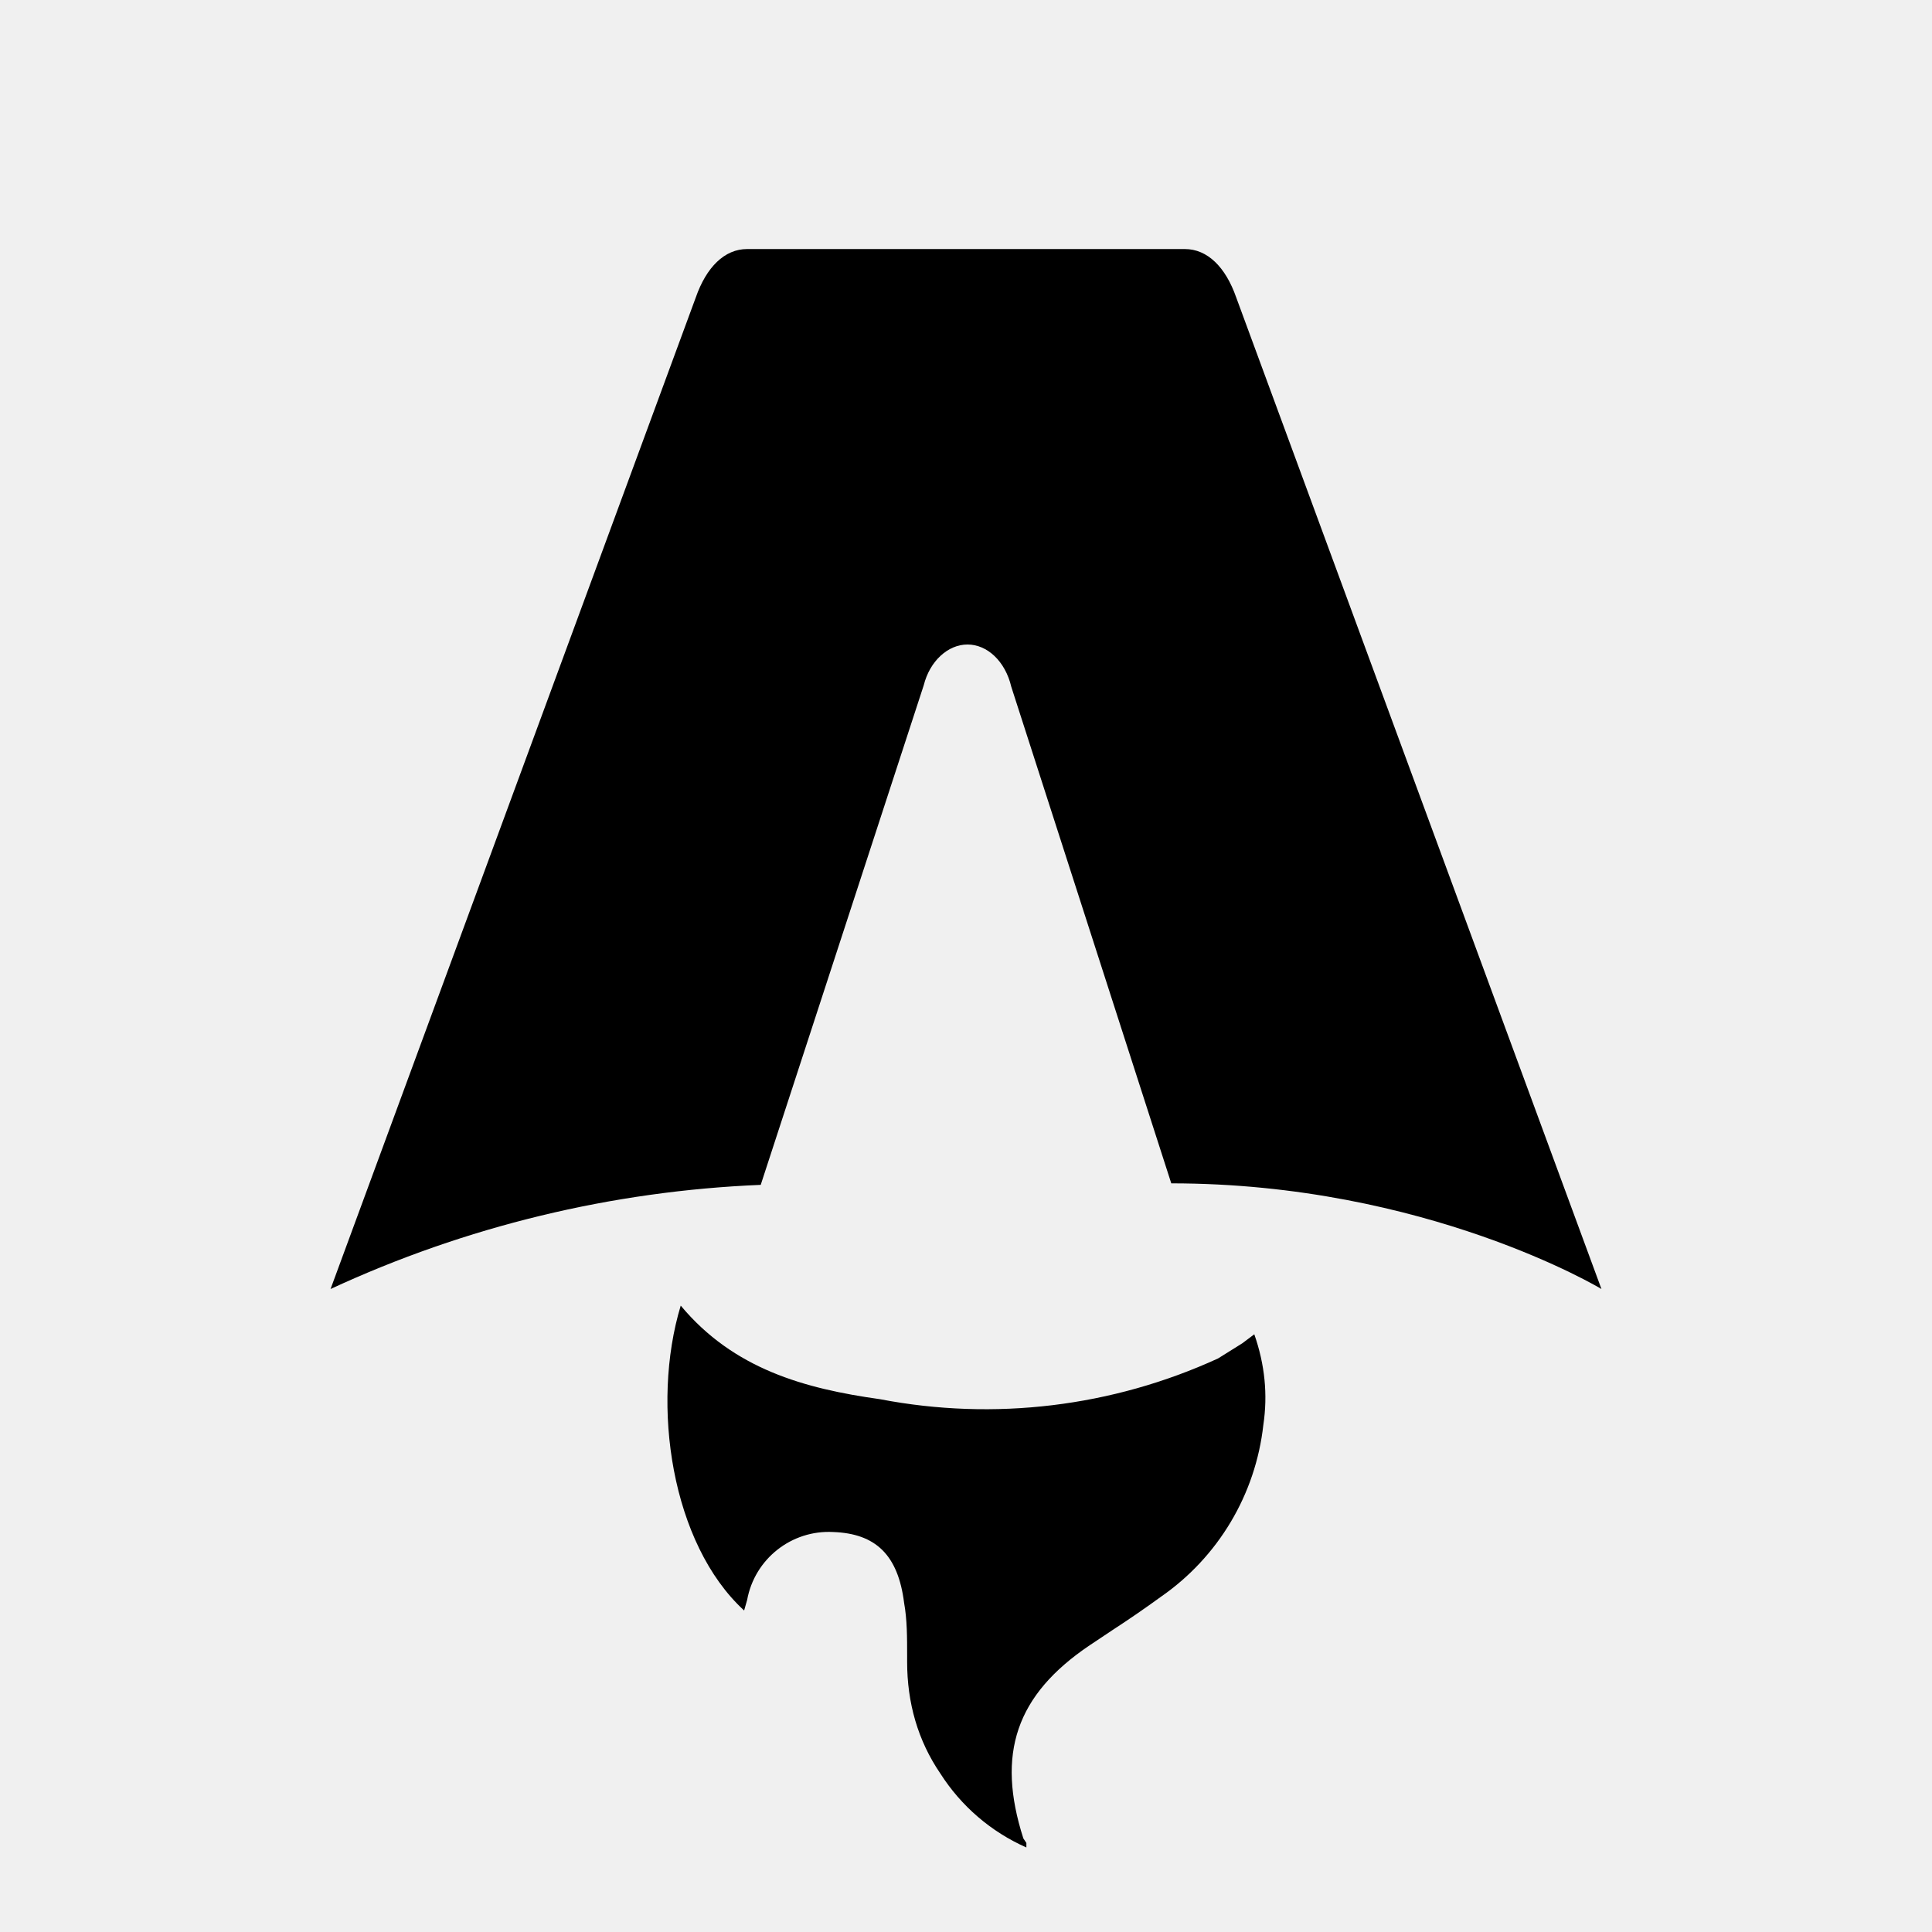
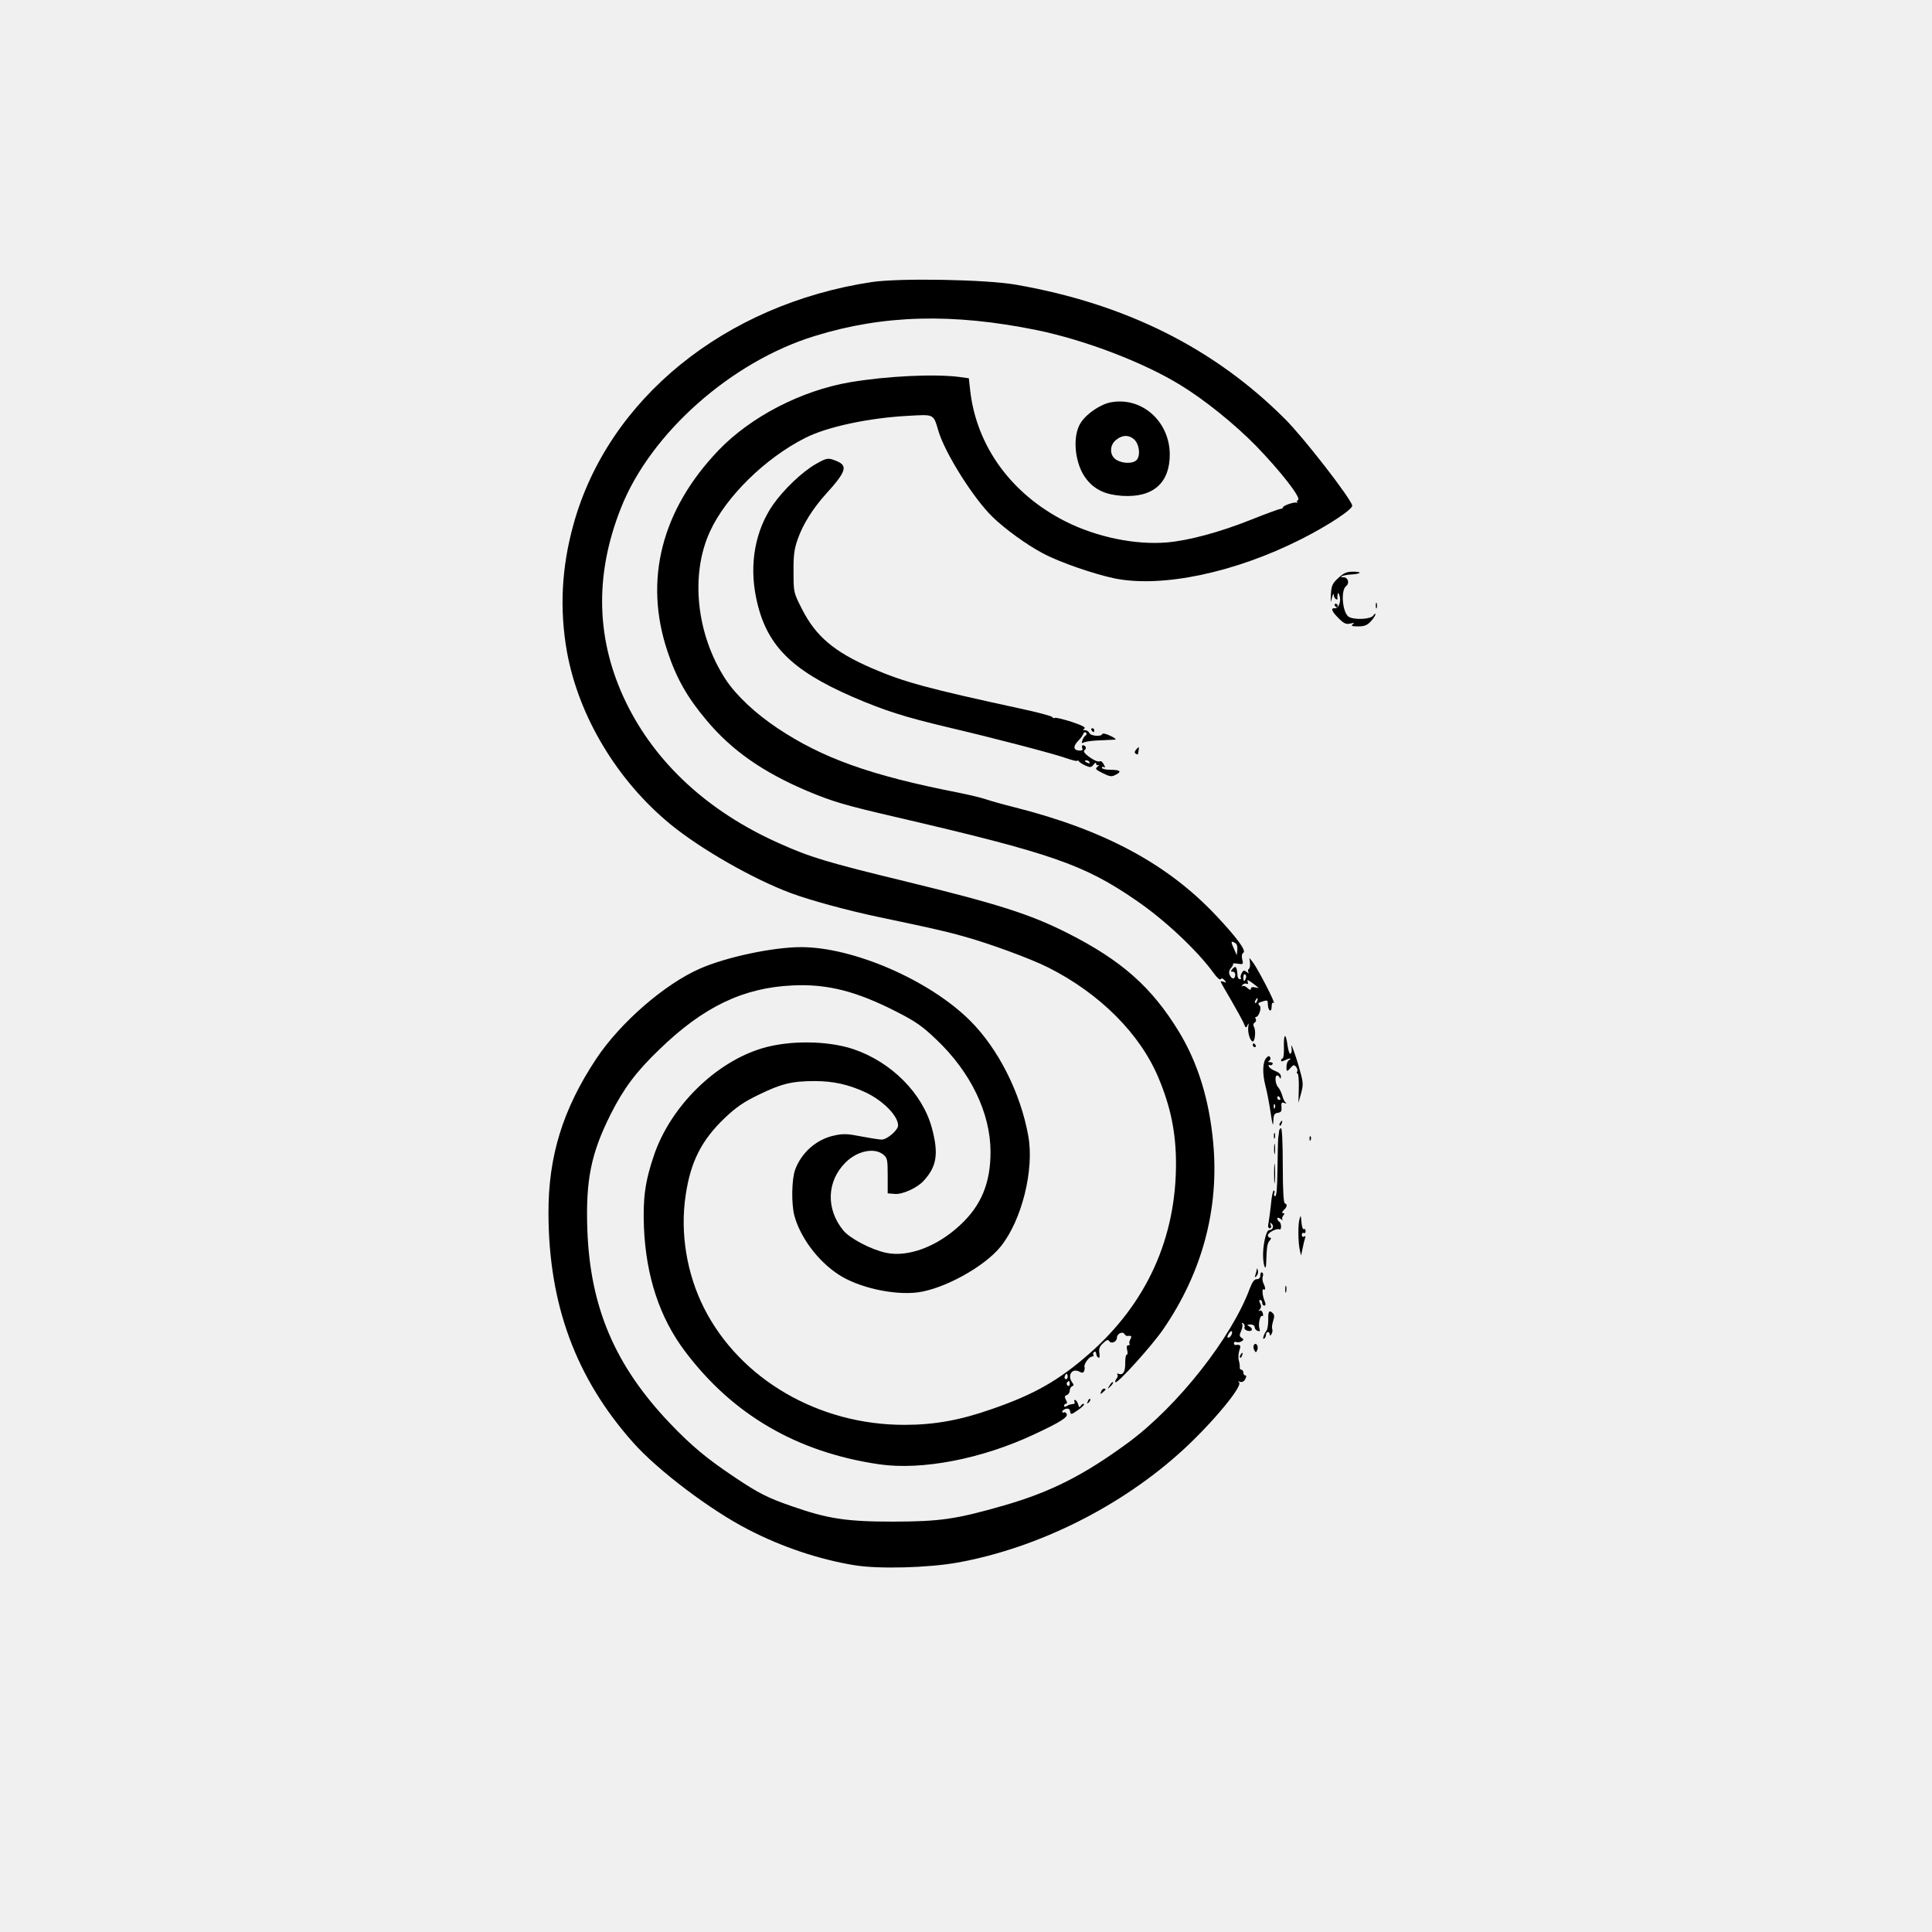
- <svg xmlns="http://www.w3.org/2000/svg" fill="none" viewBox="0 0 128 128">
-   <path d="M50.4 78.5a75.1 75.1 0 0 0-28.5 6.9l24.2-65.7c.7-2 1.9-3.2 3.4-3.2h29c1.5 0 2.7 1.2 3.4 3.2l24.2 65.7s-11.6-7-28.5-7L67 45.5c-.4-1.7-1.6-2.8-2.9-2.8-1.3 0-2.5 1.1-2.9 2.7L50.4 78.5Zm-1.1 28.2Zm-4.2-20.2c-2 6.6-.6 15.8 4.2 20.2a17.5 17.5 0 0 1 .2-.7 5.5 5.5 0 0 1 5.7-4.5c2.8.1 4.3 1.5 4.7 4.7.2 1.1.2 2.3.2 3.5v.4c0 2.7.7 5.2 2.2 7.4a13 13 0 0 0 5.7 4.9v-.3l-.2-.3c-1.8-5.6-.5-9.5 4.4-12.8l1.5-1a73 73 0 0 0 3.2-2.2 16 16 0 0 0 6.8-11.4c.3-2 .1-4-.6-6l-.8.6-1.6 1a37 37 0 0 1-22.4 2.7c-5-.7-9.7-2-13.2-6.2Z" />
-   <style>
-         path { fill: #000; }
-         @media (prefers-color-scheme: dark) {
-             path { fill: #FFF; }
-         }
-     </style>
+ <svg xmlns="http://www.w3.org/2000/svg" version="1.0" width="1024pt" height="1024pt" viewBox="0 0 1024 1024" preserveAspectRatio="xMidYMid meet">
+   <g transform="translate(0,1024) scale(0.1,-0.1)" fill="#000000" stroke="none">
+     <path d="M4620 8745 c-778 -118 -1396 -619 -1580 -1283 -64 -229 -75 -451 -35 -677 62 -342 266 -683 551 -916 161 -131 436 -288 634 -362 104 -39 308 -94 465 -127 276 -58 349 -74 449 -102 138 -38 356 -118 450 -165 275 -138 491 -354 588 -590 63 -151 90 -285 91 -443 2 -402 -156 -749 -462 -1017 -160 -140 -290 -214 -513 -291 -167 -59 -305 -84 -463 -84 -456 -1 -873 242 -1064 620 -91 181 -127 397 -97 596 26 179 85 294 208 411 60 57 101 85 180 123 119 58 175 72 296 72 99 0 179 -18 268 -59 94 -44 174 -125 174 -176 0 -25 -58 -75 -87 -75 -13 0 -63 8 -110 17 -70 14 -95 15 -139 5 -95 -19 -177 -91 -210 -183 -18 -52 -20 -178 -4 -241 31 -116 125 -242 234 -313 104 -69 292 -111 419 -95 140 18 353 135 440 242 112 138 180 408 147 588 -41 228 -159 462 -309 611 -215 214 -618 389 -895 389 -148 0 -394 -52 -534 -113 -189 -82 -427 -289 -554 -482 -175 -265 -252 -514 -251 -815 1 -484 145 -874 448 -1215 131 -148 413 -361 613 -463 178 -92 376 -158 561 -188 126 -21 390 -14 546 14 427 77 869 298 1195 597 157 144 320 341 297 358 -8 6 -6 7 5 3 11 -3 22 2 28 14 7 14 7 20 0 20 -5 0 -10 7 -10 15 0 8 -5 15 -10 15 -6 0 -10 6 -9 13 1 6 -1 23 -5 37 -4 14 -2 38 3 53 10 26 5 32 -21 28 -5 0 -8 4 -8 10 0 6 6 9 13 6 8 -3 20 -1 28 4 12 8 12 10 0 18 -12 8 -13 14 -3 36 7 15 9 31 6 37 -5 7 -2 8 5 4 7 -5 10 -14 7 -21 -2 -7 4 -15 15 -18 25 -7 34 9 12 22 -16 9 -16 10 5 11 12 0 22 -6 22 -14 0 -8 7 -17 16 -20 12 -4 14 -1 9 13 -7 23 4 73 15 66 5 -3 6 4 3 15 -3 11 -10 17 -17 13 -7 -4 -7 -1 1 7 8 9 9 19 2 32 -6 12 -6 18 1 18 5 0 10 -7 10 -15 0 -8 5 -15 11 -15 7 0 8 7 4 18 -14 31 -18 75 -7 68 11 -6 10 8 -3 36 -4 10 -5 25 -2 33 4 8 2 17 -3 20 -6 4 -10 -3 -10 -14 0 -14 -6 -21 -19 -21 -13 0 -23 -14 -36 -47 -96 -262 -383 -626 -645 -819 -234 -172 -411 -262 -658 -333 -257 -74 -339 -85 -587 -86 -248 0 -348 15 -539 82 -127 44 -177 69 -306 156 -145 97 -224 163 -338 282 -292 306 -424 615 -439 1027 -9 263 19 403 123 611 69 137 134 225 258 344 233 226 444 328 707 340 184 9 340 -31 554 -141 98 -50 135 -76 207 -145 184 -174 288 -392 288 -597 0 -165 -50 -285 -162 -388 -122 -114 -276 -171 -392 -146 -79 17 -190 75 -226 118 -93 113 -89 261 12 361 61 61 152 80 199 42 22 -18 24 -27 24 -113 l0 -93 37 -3 c41 -4 120 32 154 70 69 75 80 143 43 280 -50 184 -215 349 -415 417 -137 46 -340 48 -484 5 -248 -74 -485 -308 -573 -565 -48 -140 -60 -230 -54 -384 11 -259 83 -478 216 -655 253 -338 595 -537 1030 -601 227 -33 544 28 821 158 138 64 180 91 174 108 -4 8 -10 12 -15 9 -5 -3 -9 -1 -9 4 0 5 9 12 19 15 14 3 21 -1 23 -14 3 -18 5 -18 41 7 21 14 36 29 32 32 -3 4 -10 0 -16 -8 -7 -12 -10 -11 -15 8 -4 12 -11 22 -16 22 -5 0 -6 -4 -3 -10 3 -5 1 -11 -4 -11 -21 -3 -26 -4 -38 -12 -8 -5 -13 -4 -13 2 0 6 5 11 10 11 7 0 7 7 0 20 -9 16 -8 22 5 26 8 3 15 14 15 24 0 10 6 20 13 23 9 3 9 8 1 18 -29 38 -3 80 37 59 15 -8 21 -7 25 3 3 8 4 18 2 23 -4 14 25 54 40 54 7 0 11 4 7 9 -3 5 -1 12 5 16 5 3 10 -1 10 -9 0 -8 5 -18 11 -21 7 -5 9 3 6 23 -4 23 1 36 20 53 18 18 26 20 32 11 10 -17 41 -4 41 18 0 21 30 36 40 19 4 -6 10 -10 14 -10 23 3 26 0 17 -18 -6 -10 -7 -21 -4 -25 3 -3 1 -6 -6 -6 -9 0 -11 -8 -7 -25 4 -14 3 -25 -2 -25 -5 0 -8 -19 -8 -42 1 -47 -11 -68 -34 -60 -8 3 -12 2 -8 -3 4 -4 3 -14 -4 -22 -6 -7 -9 -16 -6 -19 10 -10 196 196 255 283 206 301 296 639 263 989 -21 226 -81 420 -181 585 -144 236 -303 378 -592 524 -196 99 -368 154 -852 272 -420 102 -511 129 -679 205 -373 167 -650 422 -807 743 -160 329 -170 674 -28 1032 156 396 584 776 1027 912 365 113 732 122 1179 31 256 -53 564 -171 758 -290 130 -79 289 -208 401 -322 130 -134 242 -277 224 -288 -7 -4 -8 -10 -4 -12 5 -3 4 -3 -3 -2 -16 4 -73 -16 -73 -25 0 -4 -6 -8 -12 -8 -7 0 -78 -26 -158 -58 -166 -66 -329 -110 -445 -120 -168 -14 -372 28 -537 111 -288 145 -473 400 -506 696 l-7 63 -50 7 c-133 17 -384 5 -580 -28 -257 -44 -525 -182 -696 -360 -303 -316 -398 -689 -271 -1067 47 -142 105 -244 207 -365 134 -160 299 -275 535 -375 134 -56 198 -75 470 -138 822 -191 995 -251 1270 -440 153 -104 327 -268 413 -387 17 -24 33 -38 37 -32 4 7 11 5 20 -5 11 -13 10 -15 -4 -9 -9 3 -16 4 -16 1 0 -3 24 -46 54 -96 29 -50 59 -105 67 -122 11 -29 14 -30 21 -13 6 14 7 12 4 -10 -4 -30 11 -76 24 -76 12 0 17 57 7 76 -6 11 -5 19 3 24 7 4 9 13 6 19 -4 6 -4 11 1 11 15 0 31 48 20 59 -13 13 -10 16 21 25 19 6 22 4 22 -18 0 -14 5 -28 10 -31 6 -4 10 5 10 20 0 17 4 24 11 19 14 -8 -83 179 -110 215 l-19 24 3 -26 c2 -15 -1 -29 -6 -33 -5 -3 -6 -11 -2 -17 4 -8 1 -7 -9 1 -14 11 -18 10 -27 -6 -6 -11 -7 -22 -4 -26 3 -3 1 -6 -5 -6 -7 0 -13 9 -13 20 -3 47 -9 54 -27 34 -10 -12 -10 -14 2 -14 8 0 14 -8 13 -19 -2 -24 -19 -22 -30 3 -5 12 -2 25 8 36 8 9 13 19 10 22 -3 2 9 3 26 0 28 -4 30 -3 23 23 -4 18 -2 30 6 35 17 11 -34 80 -145 198 -256 272 -590 452 -1063 572 -64 16 -135 36 -158 44 -23 8 -90 24 -150 36 -460 90 -716 182 -954 341 -118 79 -218 173 -274 258 -155 237 -189 554 -83 784 84 184 293 389 505 496 116 59 337 106 545 117 140 8 134 11 161 -81 35 -117 185 -356 286 -454 65 -64 184 -150 268 -194 90 -48 271 -110 381 -133 251 -50 636 31 985 207 147 74 278 161 273 180 -11 42 -259 362 -357 459 -376 376 -846 610 -1425 711 -159 28 -618 36 -765 14z m1928 -3504 c8 -4 12 -20 10 -36 l-3 -28 -16 37 c-17 36 -15 42 9 27z m55 -186 c-7 -21 -13 -19 -13 6 0 11 4 18 10 14 5 -3 7 -12 3 -20z m67 -51 c0 -1 -9 0 -20 3 -12 3 -20 0 -20 -7 0 -9 -6 -8 -18 3 -10 10 -22 14 -27 10 -4 -5 -5 -2 -1 5 5 7 14 11 22 8 9 -3 11 0 7 11 -5 12 2 10 25 -7 18 -13 32 -25 32 -26z m-7 -69 c-3 -9 -8 -14 -10 -11 -3 3 -2 9 2 15 9 16 15 13 8 -4z m-136 -1770 c-4 -8 -11 -15 -17 -15 -6 0 -6 7 2 20 14 22 24 19 15 -5z m-871 -232 c-10 -10 -19 5 -10 18 6 11 8 11 12 0 2 -7 1 -15 -2 -18z m14 -29 c0 -8 -5 -12 -10 -9 -6 4 -8 11 -5 16 9 14 15 11 15 -7z" />
+     <path d="M5890 8108 c-54 -9 -128 -58 -160 -106 -50 -72 -34 -227 31 -305 44 -54 100 -79 185 -85 165 -11 254 67 254 220 -1 174 -147 305 -310 276z m119 -195 c28 -23 37 -81 18 -108 -18 -24 -76 -24 -112 -1 -35 23 -35 77 1 105 33 26 65 27 93 4z" />
+     <path d="M4323 7780 c-71 -41 -167 -132 -225 -214 -95 -136 -128 -316 -90 -496 51 -247 183 -381 512 -524 170 -73 270 -105 505 -161 255 -60 553 -138 628 -164 31 -11 57 -17 57 -13 0 4 4 2 8 -3 4 -6 20 -16 36 -23 25 -11 30 -10 42 5 9 12 13 13 14 5 0 -7 6 -10 13 -7 6 4 4 0 -5 -8 -15 -12 -13 -15 27 -35 38 -19 47 -20 69 -8 34 17 23 26 -31 26 -23 0 -43 5 -43 11 0 5 5 7 11 3 8 -4 7 0 -1 15 -6 12 -15 19 -20 16 -10 -6 -43 10 -73 36 -12 11 -15 19 -8 24 12 7 5 25 -9 25 -5 0 -7 -7 -4 -15 5 -11 0 -14 -18 -13 -30 3 -31 23 -2 53 12 11 23 28 26 36 3 8 9 10 14 6 5 -4 4 -11 -2 -15 -6 -4 -14 -15 -17 -26 -6 -15 -4 -17 10 -10 10 4 47 9 83 10 36 2 72 4 80 4 8 1 -3 10 -25 20 -22 11 -41 15 -43 9 -6 -15 -62 -10 -68 6 -4 8 -14 15 -23 15 -12 0 -13 2 -3 9 9 5 -14 17 -68 35 -44 14 -85 24 -90 21 -4 -3 -10 -1 -12 4 -1 5 -79 26 -173 46 -488 106 -612 139 -783 213 -201 87 -298 169 -372 315 -44 87 -44 88 -44 195 -1 87 3 120 22 174 27 78 79 161 148 238 109 120 119 151 59 176 -46 19 -52 18 -112 -16z m1452 -1580 c3 -6 -1 -7 -9 -4 -18 7 -21 14 -7 14 6 0 13 -4 16 -10z" />
+     <path d="M7094 7177 c-32 -29 -37 -40 -40 -88 -2 -45 -2 -49 5 -19 5 19 9 27 10 18 0 -9 6 -20 11 -23 6 -4 10 -3 9 2 -1 4 -1 15 1 23 1 11 4 9 9 -5 11 -28 -3 -70 -22 -69 -26 3 -20 -15 17 -52 29 -29 40 -34 63 -29 21 5 24 4 13 -4 -12 -8 -5 -11 28 -11 34 0 48 6 67 26 14 15 25 32 25 38 0 6 -5 3 -11 -6 -11 -20 -97 -25 -129 -8 -34 18 -46 141 -15 164 19 14 10 46 -13 46 -33 0 -1 13 38 15 55 3 64 15 12 15 -34 0 -50 -7 -78 -33z" />
+     <path d="M7292 7030 c0 -14 2 -19 5 -12 2 6 2 18 0 25 -3 6 -5 1 -5 -13z" />
+     <path d="M7075 7030 c3 -5 8 -10 11 -10 2 0 4 5 4 10 0 6 -5 10 -11 10 -5 0 -7 -4 -4 -10z" />
+     <path d="M5785 6370 c3 -5 8 -10 11 -10 2 0 4 5 4 10 0 6 -5 10 -11 10 -5 0 -7 -4 -4 -10z" />
+     <path d="M6021 6266 c-8 -10 -9 -16 -1 -21 5 -3 10 -5 11 -3 4 18 7 38 4 38 -1 0 -8 -6 -14 -14z" />
+     <path d="M6805 4690 c1 -33 -2 -60 -7 -60 -4 0 -8 -5 -8 -10 0 -7 6 -7 19 0 22 11 42 14 24 2 -11 -7 -16 -25 -14 -51 1 -10 7 -8 20 8 16 18 20 19 31 6 6 -8 9 -19 5 -25 -3 -5 -2 -10 2 -10 5 0 8 -35 7 -77 l-2 -78 14 50 c12 45 12 57 -6 120 -21 79 -53 165 -45 123 3 -15 1 -29 -5 -33 -5 -3 -12 16 -16 45 -9 69 -21 63 -19 -10z" />
+     <path d="M6640 4700 c0 -5 5 -10 11 -10 5 0 7 5 4 10 -3 6 -8 10 -11 10 -2 0 -4 -4 -4 -10z" />
+     <path d="M6712 4633 c-20 -21 -22 -81 -5 -148 9 -33 21 -98 28 -145 9 -62 13 -74 14 -43 1 35 5 42 24 45 17 2 21 9 19 30 -2 23 1 27 15 22 11 -4 14 -3 7 3 -6 4 -14 21 -18 37 -4 15 -14 35 -21 43 -16 16 -20 63 -6 63 5 0 12 -6 14 -12 3 -8 6 -5 6 5 1 12 -10 23 -29 30 -16 6 -32 17 -35 25 -2 7 -1 10 4 7 5 -3 12 -1 16 5 3 5 -2 10 -12 10 -12 0 -14 3 -6 8 7 4 9 13 5 19 -5 7 -11 7 -20 -4z m73 -213 c3 -5 1 -10 -4 -10 -6 0 -11 5 -11 10 0 6 2 10 4 10 3 0 8 -4 11 -10z m-28 -52 c-3 -8 -6 -5 -6 6 -1 11 2 17 5 13 3 -3 4 -12 1 -19z" />
+     <path d="M6785 4289 c-4 -6 -5 -12 -2 -15 2 -3 7 2 10 11 7 17 1 20 -8 4z" />
+     <path d="M6779 4240 c-1 -11 -3 -24 -4 -30 -1 -5 -3 -77 -4 -160 -1 -102 -5 -150 -12 -150 -6 0 -9 7 -5 15 3 8 2 15 -3 15 -4 0 -11 -31 -14 -68 -4 -38 -10 -83 -13 -100 -5 -22 -3 -32 6 -32 7 0 10 7 5 18 -5 13 -3 14 6 5 13 -13 4 -33 -15 -33 -16 0 -35 -89 -31 -148 3 -50 15 -69 16 -26 3 83 5 103 18 118 9 10 10 16 2 16 -6 0 -11 6 -11 13 0 14 49 39 61 31 5 -3 9 4 9 15 0 11 -4 23 -10 26 -5 3 -10 11 -10 17 0 6 7 5 18 -3 9 -7 14 -9 10 -5 -4 5 -3 15 3 23 9 10 8 13 0 13 -8 0 -7 6 3 16 19 18 20 31 6 36 -7 2 -11 72 -11 201 0 119 -4 197 -9 197 -6 0 -11 -9 -11 -20z" />
+     <path d="M6752 4220 c0 -14 2 -19 5 -12 2 6 2 18 0 25 -3 6 -5 1 -5 -13z" />
+     <path d="M6941 4204 c0 -11 3 -14 6 -6 3 7 2 16 -1 19 -3 4 -6 -2 -5 -13z" />
+     <path d="M6753 4150 c0 -25 2 -35 4 -22 2 12 2 32 0 45 -2 12 -4 2 -4 -23z" />
+     <path d="M6753 4020 c0 -47 2 -66 4 -42 2 23 2 61 0 85 -2 23 -4 4 -4 -43z" />
+     <path d="M6888 3780 c-9 -30 -8 -123 1 -165 l7 -30 8 38 c4 21 10 46 13 54 4 11 2 14 -5 9 -7 -4 -12 -1 -12 9 0 9 5 13 10 10 6 -3 10 1 10 10 0 9 -4 14 -9 10 -6 -3 -11 14 -13 37 -3 37 -4 39 -10 18z" />
+     <path d="M6661 3513 c0 -6 -4 -20 -7 -30 -5 -14 -4 -15 5 -7 7 7 11 20 8 30 -3 11 -5 14 -6 7z" />
+     <path d="M6812 3405 c0 -16 2 -22 5 -12 2 9 2 23 0 30 -3 6 -5 -1 -5 -18z" />
+     <path d="M6722 3245 c0 -25 -4 -51 -9 -57 -15 -20 -24 -50 -13 -43 6 3 10 13 10 21 0 8 5 14 10 14 6 0 10 -6 10 -12 0 -9 3 -9 9 1 5 8 7 20 4 27 -3 8 0 27 5 43 7 20 7 32 -1 40 -20 20 -26 12 -25 -34z" />
+     <path d="M6646 3111 c-4 -6 -3 -18 2 -27 8 -15 10 -14 16 2 8 20 -8 42 -18 25z" />
+     <path d="M6575 3059 c-4 -6 -5 -12 -2 -15 2 -3 7 2 10 11 7 17 1 20 -8 4z" />
+     <path d="M5881 2897 c-13 -21 -12 -21 5 -5 10 10 16 20 13 22 -3 3 -11 -5 -18 -17z" />
+     <path d="M5836 2864 c-5 -14 -4 -15 9 -4 17 14 19 20 6 20 -5 0 -12 -7 -15 -16z" />
+     <path d="M5766 2813 c-6 -14 -5 -15 5 -6 7 7 10 15 7 18 -3 3 -9 -2 -12 -12z" />
+   </g>
</svg>
